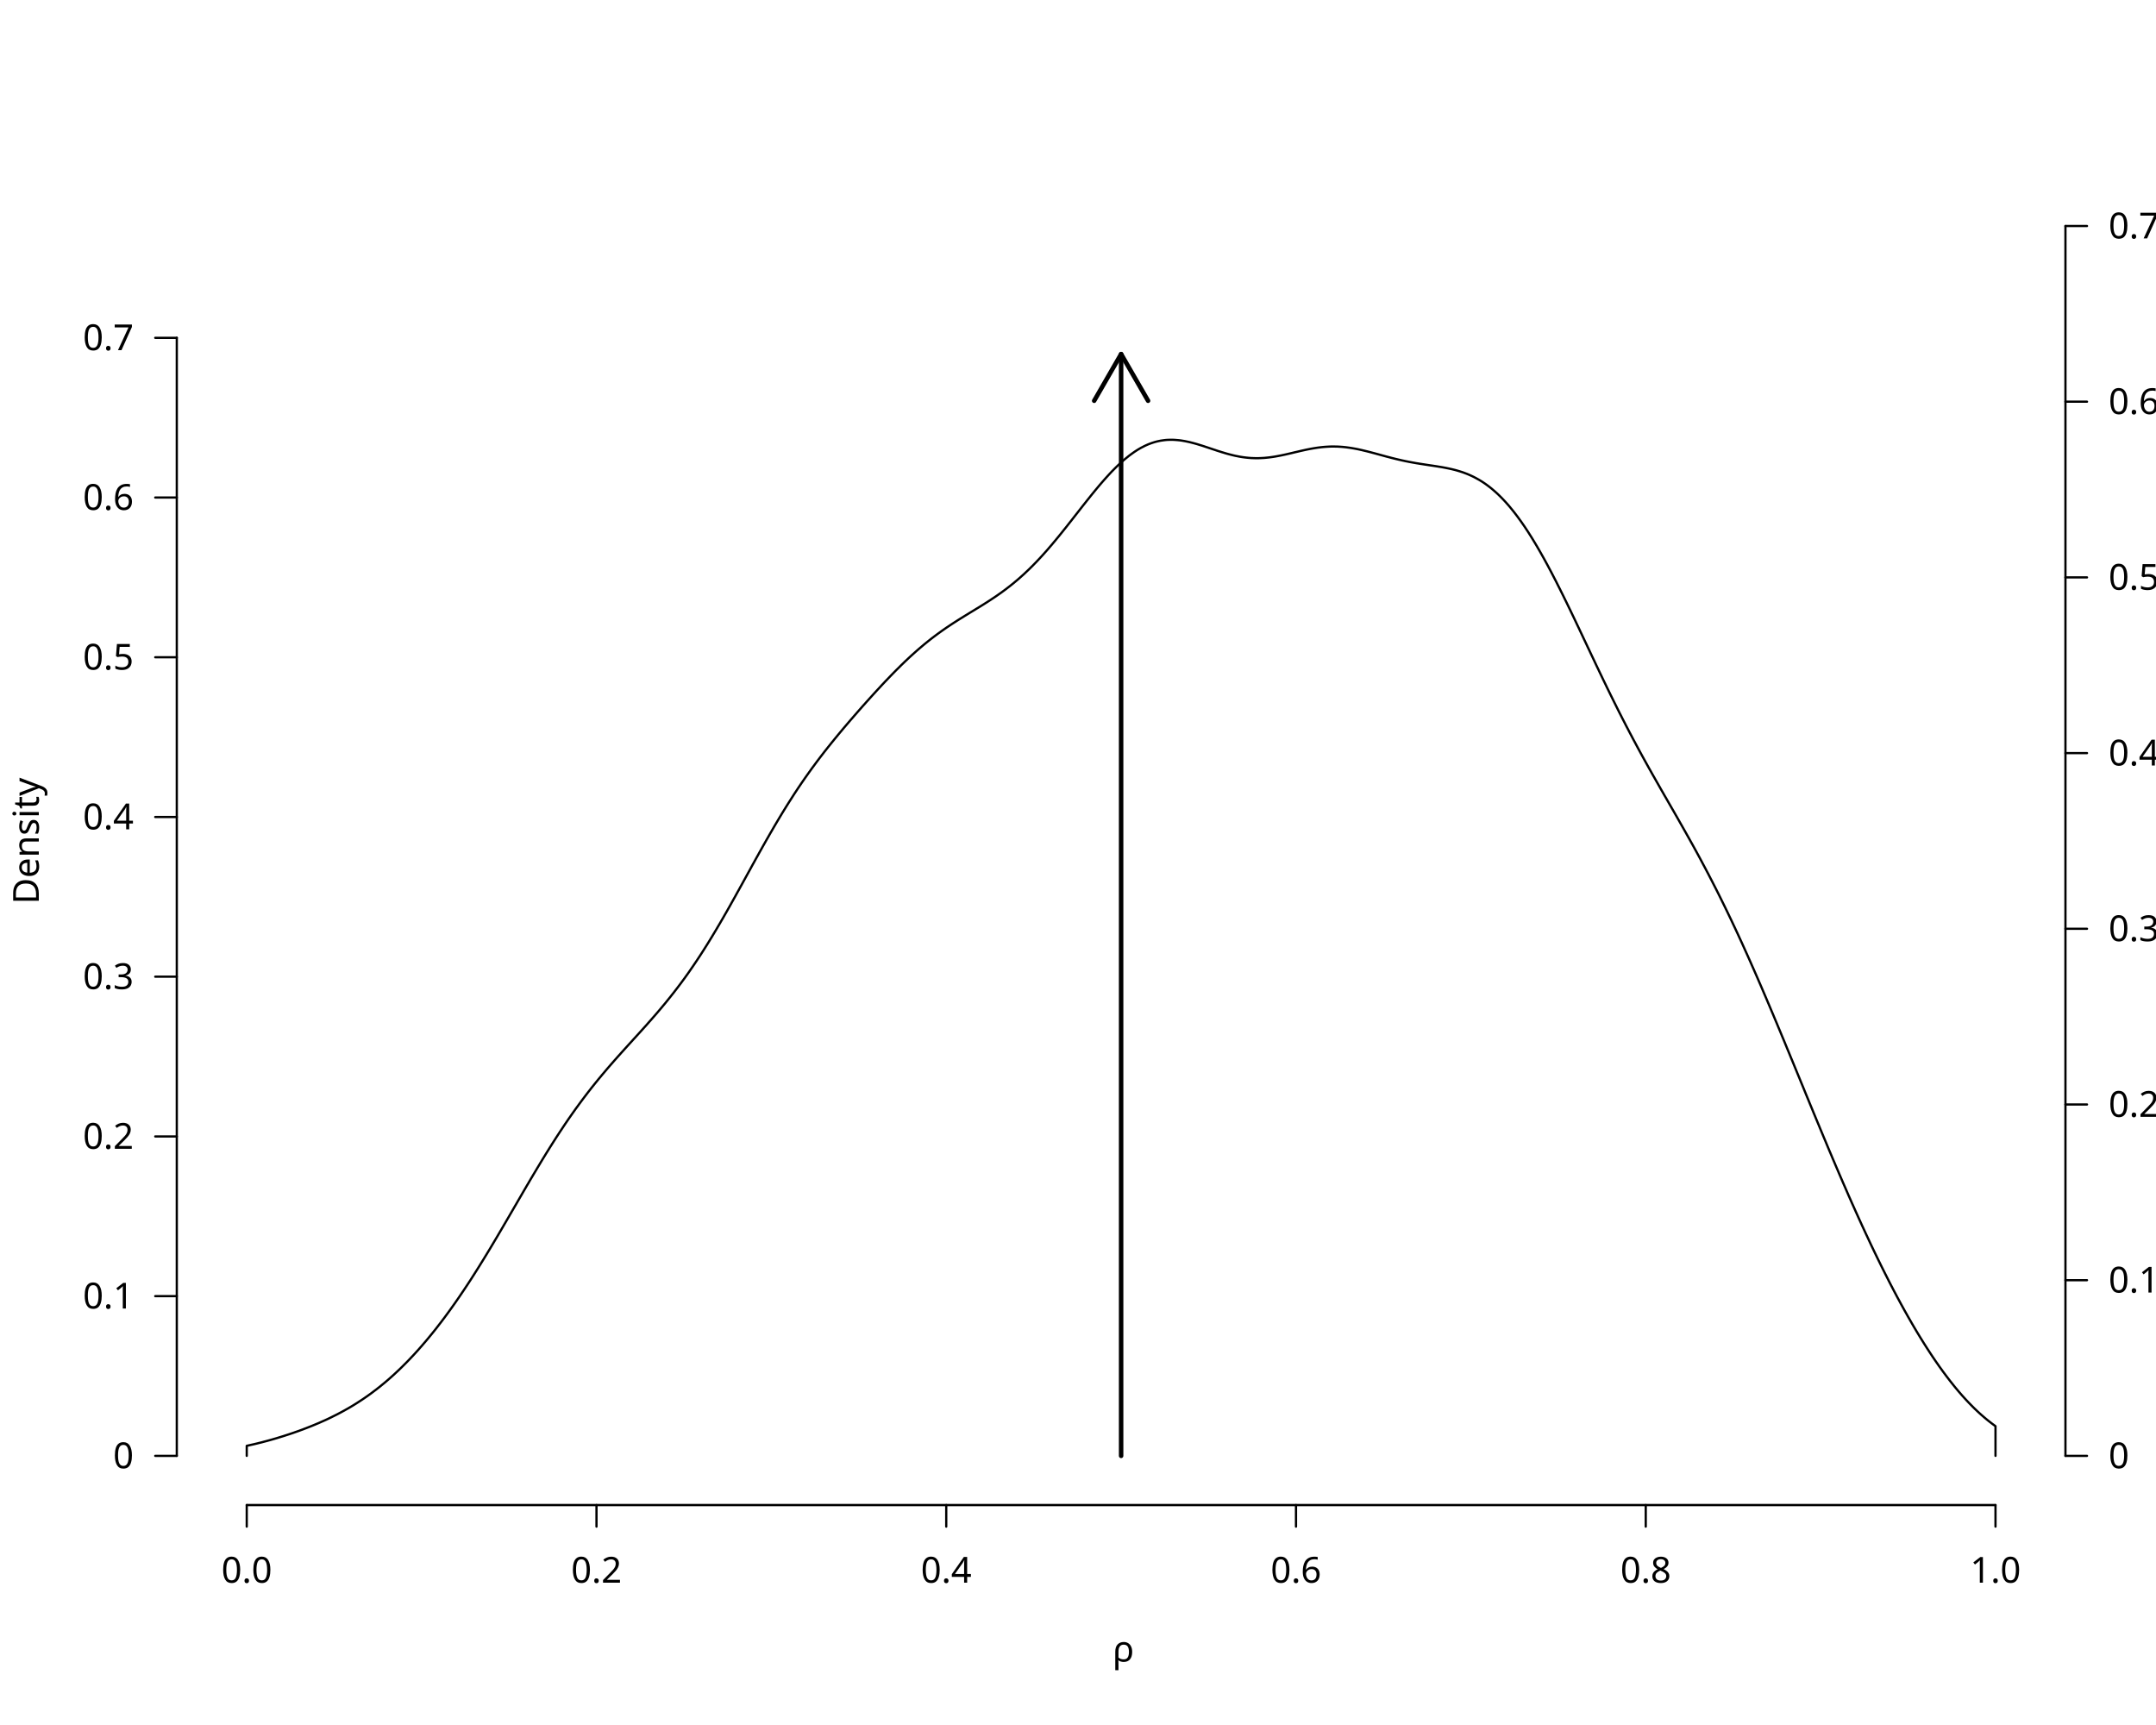
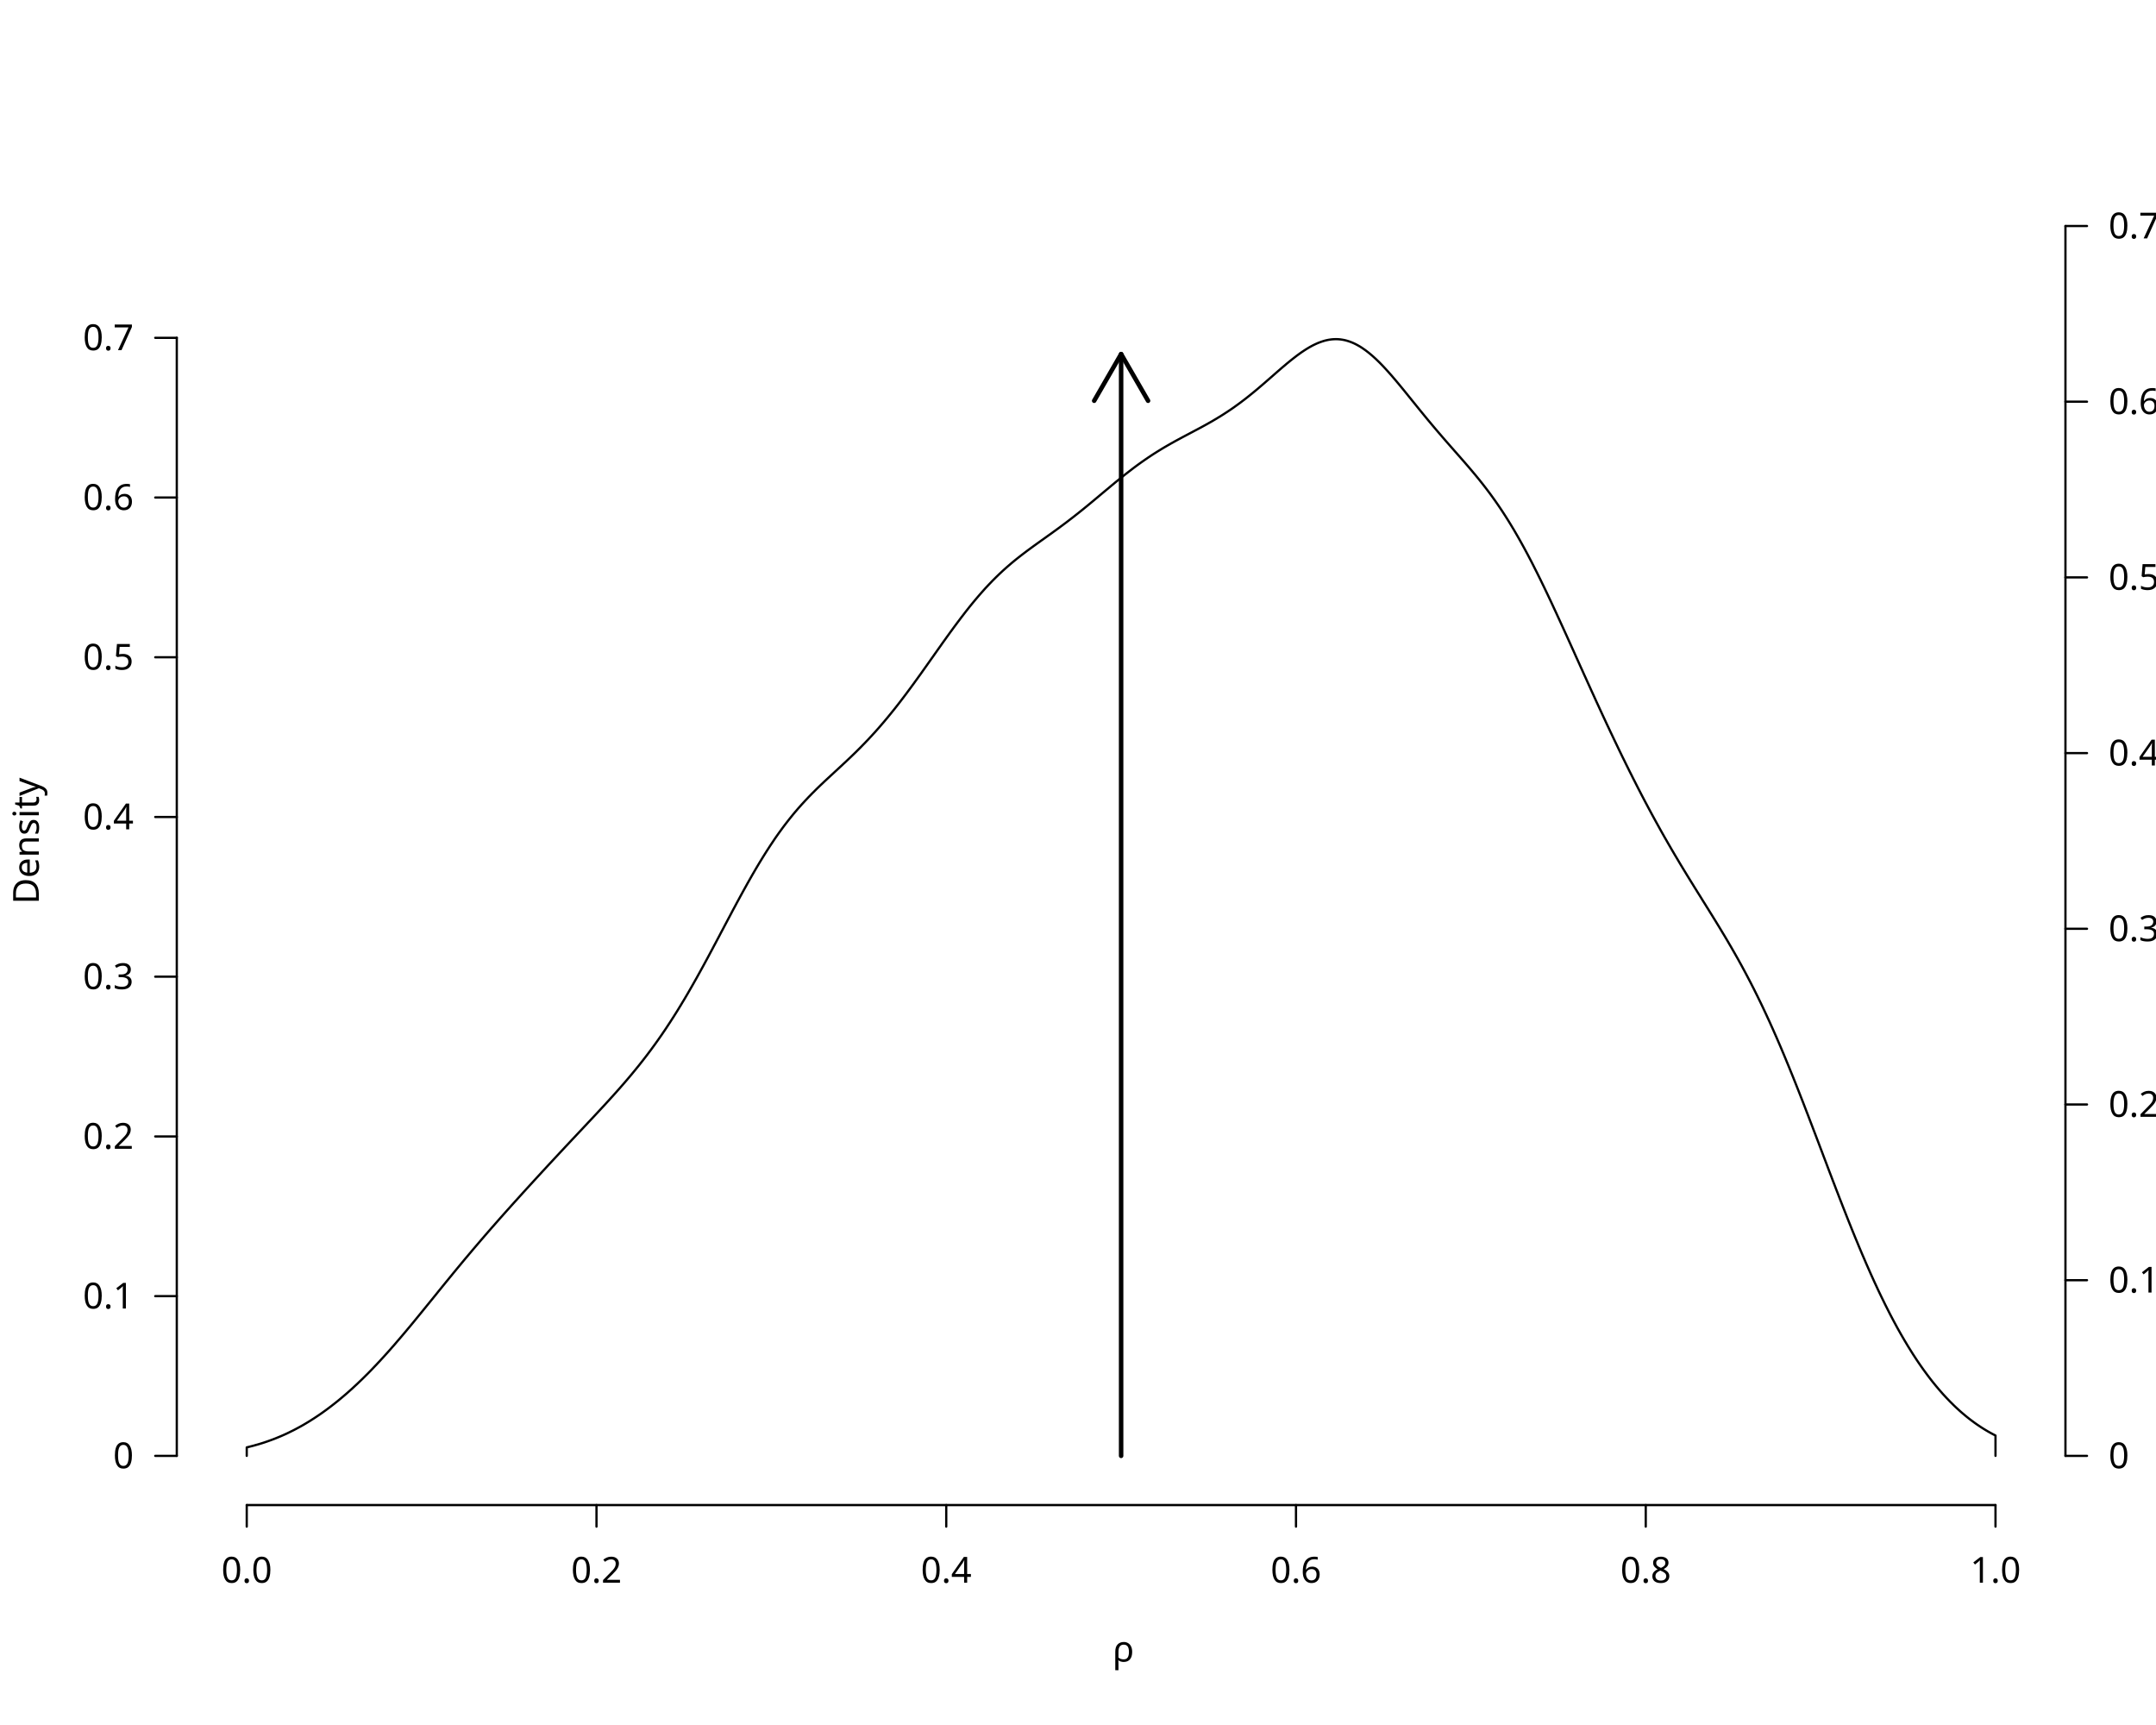
<svg xmlns="http://www.w3.org/2000/svg" class="svglite" data-engine-version="2.0" width="720.00pt" height="576.00pt" viewBox="0 0 720.00 576.00">
  <defs>
    <style type="text/css">
    .svglite line, .svglite polyline, .svglite polygon, .svglite path, .svglite rect, .svglite circle {
      fill: none;
      stroke: #000000;
      stroke-linecap: round;
      stroke-linejoin: round;
      stroke-miterlimit: 10.00;
    }
  </style>
  </defs>
  <rect width="100%" height="100%" style="stroke: none; fill: #FFFFFF;" />
  <defs>
    <clipPath id="cpMC4wMHw3MjAuMDB8MC4wMHw1NzYuMDA=">
      <rect x="0.00" y="0.00" width="720.00" height="576.00" />
    </clipPath>
  </defs>
  <g clip-path="url(#cpMC4wMHw3MjAuMDB8MC4wMHw1NzYuMDA=)">
    <text x="371.50" y="554.83" style="font-size: 12.00px; font-family: sans;" textLength="5.80px" lengthAdjust="spacingAndGlyphs">ρ</text>
    <text transform="translate(12.96,280.80) rotate(-90)" text-anchor="middle" style="font-size: 12.00px; font-family: sans;" textLength="40.02px" lengthAdjust="spacingAndGlyphs">Density</text>
    <line x1="82.40" y1="502.56" x2="666.40" y2="502.56" style="stroke-width: 0.75;" />
    <line x1="82.40" y1="502.56" x2="82.40" y2="509.76" style="stroke-width: 0.75;" />
    <line x1="199.20" y1="502.56" x2="199.20" y2="509.76" style="stroke-width: 0.75;" />
    <line x1="316.00" y1="502.56" x2="316.00" y2="509.76" style="stroke-width: 0.75;" />
    <line x1="432.80" y1="502.56" x2="432.80" y2="509.76" style="stroke-width: 0.75;" />
    <line x1="549.60" y1="502.56" x2="549.60" y2="509.76" style="stroke-width: 0.75;" />
    <line x1="666.40" y1="502.56" x2="666.40" y2="509.76" style="stroke-width: 0.75;" />
    <text x="82.40" y="528.48" text-anchor="middle" style="font-size: 12.00px; font-family: sans;" textLength="16.68px" lengthAdjust="spacingAndGlyphs">0.0</text>
    <text x="199.20" y="528.48" text-anchor="middle" style="font-size: 12.00px; font-family: sans;" textLength="16.68px" lengthAdjust="spacingAndGlyphs">0.2</text>
    <text x="316.00" y="528.48" text-anchor="middle" style="font-size: 12.00px; font-family: sans;" textLength="16.68px" lengthAdjust="spacingAndGlyphs">0.4</text>
    <text x="432.80" y="528.48" text-anchor="middle" style="font-size: 12.00px; font-family: sans;" textLength="16.68px" lengthAdjust="spacingAndGlyphs">0.6</text>
    <text x="549.60" y="528.48" text-anchor="middle" style="font-size: 12.00px; font-family: sans;" textLength="16.68px" lengthAdjust="spacingAndGlyphs">0.8</text>
    <text x="666.40" y="528.48" text-anchor="middle" style="font-size: 12.00px; font-family: sans;" textLength="16.68px" lengthAdjust="spacingAndGlyphs">1.0</text>
    <line x1="59.04" y1="486.13" x2="59.04" y2="112.80" style="stroke-width: 0.75;" />
    <line x1="59.04" y1="486.13" x2="51.84" y2="486.13" style="stroke-width: 0.75;" />
    <line x1="59.04" y1="432.80" x2="51.84" y2="432.80" style="stroke-width: 0.75;" />
    <line x1="59.04" y1="379.47" x2="51.84" y2="379.47" style="stroke-width: 0.75;" />
    <line x1="59.04" y1="326.13" x2="51.84" y2="326.13" style="stroke-width: 0.75;" />
    <line x1="59.04" y1="272.80" x2="51.84" y2="272.80" style="stroke-width: 0.75;" />
    <line x1="59.04" y1="219.47" x2="51.84" y2="219.47" style="stroke-width: 0.75;" />
    <line x1="59.04" y1="166.13" x2="51.84" y2="166.13" style="stroke-width: 0.75;" />
    <line x1="59.04" y1="112.80" x2="51.84" y2="112.80" style="stroke-width: 0.75;" />
    <text x="44.64" y="490.26" text-anchor="end" style="font-size: 12.00px; font-family: sans;" textLength="6.67px" lengthAdjust="spacingAndGlyphs">0</text>
    <text x="44.64" y="436.93" text-anchor="end" style="font-size: 12.00px; font-family: sans;" textLength="16.68px" lengthAdjust="spacingAndGlyphs">0.1</text>
    <text x="44.64" y="383.60" text-anchor="end" style="font-size: 12.00px; font-family: sans;" textLength="16.68px" lengthAdjust="spacingAndGlyphs">0.2</text>
    <text x="44.64" y="330.26" text-anchor="end" style="font-size: 12.00px; font-family: sans;" textLength="16.68px" lengthAdjust="spacingAndGlyphs">0.3</text>
    <text x="44.64" y="276.93" text-anchor="end" style="font-size: 12.00px; font-family: sans;" textLength="16.68px" lengthAdjust="spacingAndGlyphs">0.4</text>
    <text x="44.64" y="223.60" text-anchor="end" style="font-size: 12.00px; font-family: sans;" textLength="16.68px" lengthAdjust="spacingAndGlyphs">0.5</text>
    <text x="44.64" y="170.26" text-anchor="end" style="font-size: 12.00px; font-family: sans;" textLength="16.68px" lengthAdjust="spacingAndGlyphs">0.6</text>
    <text x="44.64" y="116.93" text-anchor="end" style="font-size: 12.00px; font-family: sans;" textLength="16.68px" lengthAdjust="spacingAndGlyphs">0.7</text>
    <line x1="689.76" y1="486.13" x2="689.76" y2="75.47" style="stroke-width: 0.75;" />
    <line x1="689.76" y1="486.13" x2="696.96" y2="486.13" style="stroke-width: 0.75;" />
    <line x1="689.76" y1="427.47" x2="696.96" y2="427.47" style="stroke-width: 0.75;" />
    <line x1="689.76" y1="368.80" x2="696.96" y2="368.80" style="stroke-width: 0.75;" />
    <line x1="689.76" y1="310.13" x2="696.96" y2="310.13" style="stroke-width: 0.75;" />
    <line x1="689.76" y1="251.47" x2="696.96" y2="251.47" style="stroke-width: 0.75;" />
    <line x1="689.76" y1="192.80" x2="696.96" y2="192.80" style="stroke-width: 0.75;" />
    <line x1="689.76" y1="134.13" x2="696.96" y2="134.13" style="stroke-width: 0.75;" />
    <line x1="689.76" y1="75.47" x2="696.96" y2="75.47" style="stroke-width: 0.75;" />
    <text x="704.16" y="490.26" style="font-size: 12.00px; font-family: sans;" textLength="6.67px" lengthAdjust="spacingAndGlyphs">0</text>
    <text x="704.16" y="431.60" style="font-size: 12.00px; font-family: sans;" textLength="16.68px" lengthAdjust="spacingAndGlyphs">0.1</text>
    <text x="704.16" y="372.93" style="font-size: 12.00px; font-family: sans;" textLength="16.68px" lengthAdjust="spacingAndGlyphs">0.2</text>
    <text x="704.16" y="314.26" style="font-size: 12.00px; font-family: sans;" textLength="16.68px" lengthAdjust="spacingAndGlyphs">0.3</text>
    <text x="704.16" y="255.60" style="font-size: 12.00px; font-family: sans;" textLength="16.68px" lengthAdjust="spacingAndGlyphs">0.4</text>
    <text x="704.16" y="196.93" style="font-size: 12.00px; font-family: sans;" textLength="16.68px" lengthAdjust="spacingAndGlyphs">0.5</text>
    <text x="704.16" y="138.26" style="font-size: 12.00px; font-family: sans;" textLength="16.68px" lengthAdjust="spacingAndGlyphs">0.6</text>
    <text x="704.16" y="79.60" style="font-size: 12.00px; font-family: sans;" textLength="16.68px" lengthAdjust="spacingAndGlyphs">0.7</text>
    <text transform="translate(744.48,280.80) rotate(-90)" text-anchor="middle" style="font-size: 12.00px; font-family: sans;" textLength="56.03px" lengthAdjust="spacingAndGlyphs">Probability</text>
  </g>
  <defs>
    <clipPath id="cpNTkuMDR8Njg5Ljc2fDU5LjA0fDUwMi41Ng==">
      <rect x="59.04" y="59.04" width="630.72" height="443.52" />
    </clipPath>
  </defs>
  <g clip-path="url(#cpNTkuMDR8Njg5Ljc2fDU5LjA0fDUwMi41Ng==)">
-     <polyline points="82.40,486.13 82.40,482.78 82.98,482.65 83.57,482.52 84.15,482.39 84.74,482.26 85.32,482.12 85.91,481.98 86.49,481.83 87.08,481.69 87.66,481.54 88.25,481.38 88.83,481.23 89.42,481.07 90.00,480.91 90.58,480.75 91.17,480.58 91.75,480.41 92.34,480.24 92.92,480.06 93.51,479.88 94.09,479.70 94.68,479.52 95.26,479.33 95.85,479.14 96.43,478.95 97.01,478.76 97.60,478.56 98.18,478.36 98.77,478.15 99.35,477.95 99.94,477.74 100.52,477.52 101.11,477.31 101.69,477.08 102.28,476.86 102.86,476.63 103.45,476.40 104.03,476.17 104.61,475.93 105.20,475.69 105.78,475.44 106.37,475.20 106.95,474.94 107.54,474.68 108.12,474.42 108.71,474.16 109.29,473.89 109.88,473.61 110.46,473.33 111.04,473.04 111.63,472.75 112.21,472.46 112.80,472.16 113.38,471.85 113.97,471.54 114.55,471.22 115.14,470.90 115.72,470.57 116.31,470.24 116.89,469.90 117.48,469.55 118.06,469.20 118.64,468.84 119.23,468.47 119.81,468.09 120.40,467.71 120.98,467.33 121.57,466.93 122.15,466.53 122.74,466.12 123.32,465.70 123.91,465.28 124.49,464.84 125.07,464.40 125.66,463.96 126.24,463.50 126.83,463.04 127.41,462.56 128.00,462.08 128.58,461.60 129.17,461.10 129.75,460.60 130.34,460.08 130.92,459.56 131.51,459.03 132.09,458.49 132.67,457.95 133.26,457.39 133.84,456.83 134.43,456.25 135.01,455.67 135.60,455.08 136.18,454.49 136.77,453.88 137.35,453.26 137.94,452.64 138.52,452.01 139.10,451.37 139.69,450.72 140.27,450.06 140.86,449.39 141.44,448.71 142.03,448.03 142.61,447.34 143.20,446.63 143.78,445.92 144.37,445.20 144.95,444.48 145.54,443.74 146.12,442.99 146.70,442.24 147.29,441.48 147.87,440.71 148.46,439.93 149.04,439.14 149.63,438.34 150.21,437.54 150.80,436.72 151.38,435.90 151.97,435.07 152.55,434.23 153.13,433.39 153.72,432.53 154.30,431.67 154.89,430.80 155.47,429.92 156.06,429.04 156.64,428.15 157.23,427.25 157.81,426.34 158.40,425.42 158.98,424.50 159.57,423.57 160.15,422.64 160.73,421.70 161.32,420.75 161.90,419.80 162.49,418.84 163.07,417.88 163.66,416.91 164.24,415.93 164.83,414.95 165.41,413.97 166.00,412.98 166.58,411.99 167.16,411.00 167.75,410.00 168.33,409.00 168.92,408.00 169.50,407.00 170.09,405.99 170.67,404.99 171.26,403.98 171.84,402.97 172.43,401.97 173.01,400.96 173.60,399.95 174.18,398.95 174.76,397.95 175.35,396.94 175.93,395.94 176.52,394.95 177.10,393.95 177.69,392.96 178.27,391.98 178.86,391.00 179.44,390.02 180.03,389.05 180.61,388.08 181.19,387.12 181.78,386.16 182.36,385.21 182.95,384.27 183.53,383.33 184.12,382.40 184.70,381.48 185.29,380.56 185.87,379.65 186.46,378.75 187.04,377.86 187.63,376.98 188.21,376.10 188.79,375.23 189.38,374.37 189.96,373.52 190.55,372.68 191.13,371.85 191.72,371.02 192.30,370.20 192.89,369.40 193.47,368.60 194.06,367.80 194.64,367.02 195.22,366.25 195.81,365.48 196.39,364.72 196.98,363.97 197.56,363.22 198.15,362.49 198.73,361.76 199.32,361.04 199.90,360.32 200.49,359.62 201.07,358.91 201.66,358.22 202.24,357.53 202.82,356.84 203.41,356.16 203.99,355.49 204.58,354.82 205.16,354.15 205.75,353.49 206.33,352.83 206.92,352.18 207.50,351.53 208.09,350.88 208.67,350.23 209.25,349.59 209.84,348.94 210.42,348.30 211.01,347.66 211.59,347.01 212.18,346.37 212.76,345.73 213.35,345.08 213.93,344.44 214.52,343.79 215.10,343.14 215.69,342.49 216.27,341.83 216.85,341.17 217.44,340.51 218.02,339.84 218.61,339.17 219.19,338.50 219.78,337.81 220.36,337.13 220.95,336.43 221.53,335.73 222.12,335.03 222.70,334.31 223.28,333.59 223.87,332.86 224.45,332.12 225.04,331.38 225.62,330.62 226.21,329.86 226.79,329.09 227.38,328.31 227.96,327.52 228.55,326.72 229.13,325.91 229.72,325.09 230.30,324.26 230.88,323.41 231.47,322.56 232.05,321.70 232.64,320.83 233.22,319.95 233.81,319.06 234.39,318.16 234.98,317.24 235.56,316.32 236.15,315.39 236.73,314.45 237.31,313.50 237.90,312.54 238.48,311.57 239.07,310.59 239.65,309.60 240.24,308.61 240.82,307.61 241.41,306.60 241.99,305.58 242.58,304.56 243.16,303.53 243.75,302.49 244.33,301.45 244.91,300.41 245.50,299.36 246.08,298.30 246.67,297.25 247.25,296.19 247.84,295.13 248.42,294.07 249.01,293.00 249.59,291.94 250.18,290.88 250.76,289.82 251.34,288.75 251.93,287.70 252.51,286.64 253.10,285.59 253.68,284.54 254.27,283.49 254.85,282.45 255.44,281.41 256.02,280.38 256.61,279.36 257.19,278.34 257.78,277.33 258.36,276.32 258.94,275.33 259.53,274.34 260.11,273.36 260.70,272.38 261.28,271.42 261.87,270.46 262.45,269.52 263.04,268.58 263.62,267.66 264.21,266.74 264.79,265.83 265.37,264.93 265.96,264.04 266.54,263.16 267.13,262.29 267.71,261.43 268.30,260.58 268.88,259.74 269.47,258.91 270.05,258.09 270.64,257.27 271.22,256.46 271.81,255.67 272.39,254.88 272.97,254.10 273.56,253.32 274.14,252.56 274.73,251.80 275.31,251.04 275.90,250.30 276.48,249.56 277.07,248.83 277.65,248.10 278.24,247.38 278.82,246.66 279.41,245.95 279.99,245.24 280.57,244.54 281.16,243.84 281.74,243.14 282.33,242.45 282.91,241.77 283.50,241.08 284.08,240.40 284.67,239.73 285.25,239.05 285.84,238.38 286.42,237.71 287.00,237.05 287.59,236.38 288.17,235.72 288.76,235.07 289.34,234.41 289.93,233.76 290.51,233.11 291.10,232.46 291.68,231.82 292.27,231.18 292.85,230.54 293.44,229.91 294.02,229.28 294.60,228.65 295.19,228.03 295.77,227.41 296.36,226.80 296.94,226.19 297.53,225.58 298.11,224.98 298.70,224.38 299.28,223.79 299.87,223.21 300.45,222.63 301.03,222.05 301.62,221.49 302.20,220.92 302.79,220.37 303.37,219.82 303.96,219.27 304.54,218.74 305.13,218.21 305.71,217.69 306.30,217.17 306.88,216.66 307.47,216.16 308.05,215.67 308.63,215.18 309.22,214.70 309.80,214.23 310.39,213.76 310.97,213.30 311.56,212.85 312.14,212.41 312.73,211.97 313.31,211.54 313.90,211.12 314.48,210.70 315.06,210.29 315.65,209.88 316.23,209.48 316.82,209.09 317.40,208.70 317.99,208.31 318.57,207.93 319.16,207.56 319.74,207.18 320.33,206.81 320.91,206.45 321.50,206.09 322.08,205.72 322.66,205.37 323.25,205.01 323.83,204.65 324.42,204.29 325.00,203.94 325.59,203.58 326.17,203.22 326.76,202.87 327.34,202.51 327.93,202.14 328.51,201.78 329.09,201.41 329.68,201.04 330.26,200.66 330.85,200.28 331.43,199.89 332.02,199.50 332.60,199.11 333.19,198.70 333.77,198.29 334.36,197.88 334.94,197.45 335.53,197.02 336.11,196.58 336.69,196.13 337.28,195.68 337.86,195.21 338.45,194.74 339.03,194.25 339.62,193.76 340.20,193.26 340.79,192.74 341.37,192.22 341.96,191.69 342.54,191.14 343.12,190.59 343.71,190.03 344.29,189.45 344.88,188.87 345.46,188.27 346.05,187.67 346.63,187.05 347.22,186.43 347.80,185.80 348.39,185.15 348.97,184.50 349.56,183.84 350.14,183.17 350.72,182.49 351.31,181.81 351.89,181.11 352.48,180.41 353.06,179.70 353.65,178.99 354.23,178.27 354.82,177.54 355.40,176.81 355.99,176.08 356.57,175.34 357.15,174.60 357.74,173.86 358.32,173.11 358.91,172.36 359.49,171.62 360.08,170.87 360.66,170.12 361.25,169.37 361.83,168.63 362.42,167.89 363.00,167.15 363.59,166.42 364.17,165.69 364.75,164.97 365.34,164.25 365.92,163.54 366.51,162.83 367.09,162.14 367.68,161.45 368.26,160.78 368.85,160.11 369.43,159.46 370.02,158.81 370.60,158.18 371.18,157.56 371.77,156.96 372.35,156.37 372.94,155.79 373.52,155.23 374.11,154.68 374.69,154.15 375.28,153.64 375.86,153.15 376.45,152.67 377.03,152.20 377.62,151.76 378.20,151.34 378.78,150.93 379.37,150.54 379.95,150.17 380.54,149.82 381.12,149.49 381.71,149.19 382.29,148.89 382.88,148.62 383.46,148.37 384.05,148.14 384.63,147.93 385.21,147.74 385.80,147.56 386.38,147.41 386.97,147.28 387.55,147.16 388.14,147.07 388.72,146.99 389.31,146.92 389.89,146.88 390.48,146.86 391.06,146.85 391.65,146.85 392.23,146.88 392.81,146.92 393.40,146.97 393.98,147.03 394.57,147.11 395.15,147.21 395.74,147.31 396.32,147.43 396.91,147.55 397.49,147.69 398.08,147.84 398.66,147.99 399.24,148.15 399.83,148.32 400.41,148.50 401.00,148.68 401.58,148.86 402.17,149.05 402.75,149.25 403.34,149.44 403.92,149.64 404.51,149.83 405.09,150.03 405.68,150.22 406.26,150.42 406.84,150.61 407.43,150.79 408.01,150.98 408.60,151.15 409.18,151.33 409.77,151.50 410.35,151.66 410.94,151.81 411.52,151.96 412.11,152.10 412.69,152.23 413.27,152.34 413.86,152.46 414.44,152.56 415.03,152.65 415.61,152.73 416.20,152.80 416.78,152.86 417.37,152.91 417.95,152.95 418.54,152.97 419.12,152.99 419.71,152.99 420.29,152.99 420.87,152.97 421.46,152.94 422.04,152.91 422.63,152.86 423.21,152.80 423.80,152.74 424.38,152.66 424.97,152.58 425.55,152.49 426.14,152.39 426.72,152.28 427.30,152.17 427.89,152.06 428.47,151.93 429.06,151.81 429.64,151.68 430.23,151.54 430.81,151.41 431.40,151.27 431.98,151.13 432.57,150.99 433.15,150.86 433.74,150.72 434.32,150.58 434.90,150.45 435.49,150.32 436.07,150.19 436.66,150.07 437.24,149.95 437.83,149.84 438.41,149.74 439.00,149.64 439.58,149.55 440.17,149.46 440.75,149.39 441.33,149.32 441.92,149.26 442.50,149.21 443.09,149.17 443.67,149.14 444.26,149.11 444.84,149.10 445.43,149.10 446.01,149.11 446.60,149.12 447.18,149.15 447.77,149.19 448.35,149.23 448.93,149.29 449.52,149.35 450.10,149.43 450.69,149.51 451.27,149.60 451.86,149.70 452.44,149.80 453.03,149.91 453.61,150.03 454.20,150.16 454.78,150.29 455.36,150.43 455.95,150.57 456.53,150.71 457.12,150.86 457.70,151.01 458.29,151.17 458.87,151.32 459.46,151.48 460.04,151.64 460.63,151.80 461.21,151.96 461.80,152.12 462.38,152.28 462.96,152.44 463.55,152.59 464.13,152.74 464.72,152.90 465.30,153.04 465.89,153.19 466.47,153.33 467.06,153.47 467.64,153.60 468.23,153.74 468.81,153.86 469.39,153.99 469.98,154.10 470.56,154.22 471.15,154.33 471.73,154.44 472.32,154.54 472.90,154.65 473.49,154.74 474.07,154.84 474.66,154.93 475.24,155.02 475.83,155.11 476.41,155.20 476.99,155.29 477.58,155.38 478.16,155.46 478.75,155.55 479.33,155.64 479.92,155.73 480.50,155.83 481.09,155.92 481.67,156.02 482.26,156.13 482.84,156.24 483.43,156.36 484.01,156.48 484.59,156.61 485.18,156.75 485.76,156.89 486.35,157.05 486.93,157.22 487.52,157.40 488.10,157.58 488.69,157.78 489.27,158.00 489.86,158.22 490.44,158.46 491.02,158.72 491.61,158.99 492.19,159.27 492.78,159.58 493.36,159.90 493.95,160.23 494.53,160.58 495.12,160.95 495.70,161.34 496.29,161.75 496.87,162.18 497.46,162.63 498.04,163.09 498.62,163.58 499.21,164.09 499.79,164.61 500.38,165.16 500.96,165.73 501.55,166.32 502.13,166.93 502.72,167.56 503.30,168.21 503.89,168.88 504.47,169.58 505.05,170.29 505.64,171.03 506.22,171.78 506.81,172.56 507.39,173.36 507.98,174.17 508.56,175.01 509.15,175.86 509.73,176.74 510.32,177.63 510.90,178.55 511.49,179.48 512.07,180.43 512.65,181.39 513.24,182.38 513.82,183.38 514.41,184.40 514.99,185.43 515.58,186.48 516.16,187.54 516.75,188.62 517.33,189.71 517.92,190.82 518.50,191.93 519.08,193.06 519.67,194.20 520.25,195.36 520.84,196.52 521.42,197.69 522.01,198.87 522.59,200.06 523.18,201.26 523.76,202.46 524.35,203.67 524.93,204.88 525.52,206.11 526.10,207.33 526.68,208.56 527.27,209.79 527.85,211.03 528.44,212.27 529.02,213.51 529.61,214.75 530.19,215.99 530.78,217.22 531.36,218.46 531.95,219.70 532.53,220.93 533.11,222.17 533.70,223.39 534.28,224.62 534.87,225.84 535.45,227.06 536.04,228.27 536.62,229.48 537.21,230.68 537.79,231.87 538.38,233.06 538.96,234.24 539.55,235.42 540.13,236.59 540.71,237.75 541.30,238.90 541.88,240.05 542.47,241.19 543.05,242.33 543.64,243.45 544.22,244.57 544.81,245.68 545.39,246.79 545.98,247.88 546.56,248.97 547.14,250.05 547.73,251.13 548.31,252.20 548.90,253.27 549.48,254.32 550.07,255.38 550.65,256.43 551.24,257.47 551.82,258.51 552.41,259.54 552.99,260.57 553.58,261.60 554.16,262.62 554.74,263.65 555.33,264.67 555.91,265.69 556.50,266.70 557.08,267.72 557.67,268.74 558.25,269.75 558.84,270.77 559.42,271.79 560.01,272.81 560.59,273.84 561.17,274.86 561.76,275.89 562.34,276.92 562.93,277.96 563.51,279.00 564.10,280.04 564.68,281.09 565.27,282.14 565.85,283.20 566.44,284.27 567.02,285.34 567.61,286.42 568.19,287.51 568.77,288.60 569.36,289.70 569.94,290.81 570.53,291.92 571.11,293.05 571.70,294.18 572.28,295.32 572.87,296.47 573.45,297.62 574.04,298.79 574.62,299.96 575.20,301.14 575.79,302.34 576.37,303.53 576.96,304.74 577.54,305.96 578.13,307.18 578.71,308.42 579.30,309.66 579.88,310.91 580.47,312.17 581.05,313.44 581.64,314.71 582.22,316.00 582.80,317.29 583.39,318.59 583.97,319.89 584.56,321.21 585.14,322.53 585.73,323.86 586.31,325.19 586.90,326.53 587.48,327.88 588.07,329.23 588.65,330.59 589.23,331.95 589.82,333.32 590.40,334.70 590.99,336.08 591.57,337.46 592.16,338.85 592.74,340.25 593.33,341.64 593.91,343.05 594.50,344.45 595.08,345.86 595.67,347.27 596.25,348.68 596.83,350.10 597.42,351.51 598.00,352.93 598.59,354.35 599.17,355.77 599.76,357.20 600.34,358.62 600.93,360.04 601.51,361.47 602.10,362.89 602.68,364.32 603.26,365.74 603.85,367.16 604.43,368.58 605.02,370.00 605.60,371.42 606.19,372.84 606.77,374.25 607.36,375.66 607.94,377.07 608.53,378.48 609.11,379.88 609.70,381.28 610.28,382.68 610.86,384.07 611.45,385.45 612.03,386.84 612.62,388.22 613.20,389.59 613.79,390.96 614.37,392.32 614.96,393.68 615.54,395.04 616.13,396.38 616.71,397.72 617.29,399.06 617.88,400.39 618.46,401.71 619.05,403.02 619.63,404.33 620.22,405.63 620.80,406.92 621.39,408.21 621.97,409.49 622.56,410.76 623.14,412.02 623.73,413.27 624.31,414.52 624.89,415.76 625.48,416.99 626.06,418.21 626.65,419.42 627.23,420.62 627.82,421.82 628.40,423.00 628.99,424.18 629.57,425.34 630.16,426.50 630.74,427.65 631.32,428.78 631.91,429.91 632.49,431.03 633.08,432.14 633.66,433.24 634.25,434.32 634.83,435.40 635.42,436.47 636.00,437.53 636.59,438.57 637.17,439.61 637.76,440.63 638.34,441.65 638.92,442.65 639.51,443.65 640.09,444.63 640.68,445.60 641.26,446.56 641.85,447.50 642.43,448.44 643.02,449.37 643.60,450.28 644.19,451.18 644.77,452.07 645.35,452.95 645.94,453.82 646.52,454.67 647.11,455.51 647.69,456.35 648.28,457.16 648.86,457.97 649.45,458.76 650.03,459.54 650.62,460.31 651.20,461.07 651.79,461.81 652.37,462.54 652.95,463.26 653.54,463.97 654.12,464.66 654.71,465.34 655.29,466.01 655.88,466.66 656.46,467.30 657.05,467.93 657.63,468.54 658.22,469.14 658.80,469.73 659.38,470.31 659.97,470.87 660.55,471.42 661.14,471.96 661.72,472.48 662.31,472.99 662.89,473.49 663.48,473.98 664.06,474.45 664.65,474.91 665.23,475.36 665.82,475.79 666.40,476.22 666.40,486.13 " style="stroke-width: 0.75;" />
+     <polyline points="82.40,486.13 82.40,483.30 82.98,483.16 83.57,483.01 84.15,482.86 84.74,482.71 85.32,482.54 85.91,482.38 86.49,482.21 87.08,482.03 87.66,481.85 88.25,481.66 88.83,481.46 89.42,481.26 90.00,481.05 90.58,480.84 91.17,480.62 91.75,480.40 92.34,480.16 92.92,479.92 93.51,479.68 94.09,479.43 94.68,479.17 95.26,478.91 95.85,478.64 96.43,478.36 97.01,478.07 97.60,477.78 98.18,477.49 98.77,477.18 99.35,476.87 99.94,476.55 100.52,476.23 101.11,475.90 101.69,475.56 102.28,475.21 102.86,474.86 103.45,474.50 104.03,474.13 104.61,473.76 105.20,473.38 105.78,472.99 106.37,472.60 106.95,472.20 107.54,471.79 108.12,471.37 108.71,470.95 109.29,470.52 109.88,470.08 110.46,469.64 111.04,469.19 111.63,468.73 112.21,468.27 112.80,467.80 113.38,467.32 113.97,466.83 114.55,466.34 115.14,465.84 115.72,465.34 116.31,464.82 116.89,464.30 117.48,463.78 118.06,463.24 118.64,462.70 119.23,462.16 119.81,461.60 120.40,461.04 120.98,460.48 121.57,459.90 122.15,459.32 122.74,458.74 123.32,458.15 123.91,457.55 124.49,456.94 125.07,456.33 125.66,455.72 126.24,455.09 126.83,454.47 127.41,453.83 128.00,453.19 128.58,452.55 129.17,451.90 129.75,451.25 130.34,450.59 130.92,449.92 131.51,449.26 132.09,448.58 132.67,447.90 133.26,447.22 133.84,446.54 134.43,445.85 135.01,445.16 135.60,444.46 136.18,443.76 136.77,443.06 137.35,442.36 137.94,441.65 138.52,440.94 139.10,440.23 139.69,439.51 140.27,438.80 140.86,438.08 141.44,437.36 142.03,436.64 142.61,435.92 143.20,435.20 143.78,434.48 144.37,433.76 144.95,433.04 145.54,432.32 146.12,431.59 146.70,430.87 147.29,430.15 147.87,429.43 148.46,428.71 149.04,427.99 149.63,427.28 150.21,426.56 150.80,425.85 151.38,425.13 151.97,424.42 152.55,423.71 153.13,423.01 153.72,422.30 154.30,421.60 154.89,420.89 155.47,420.19 156.06,419.50 156.64,418.80 157.23,418.11 157.81,417.41 158.40,416.72 158.98,416.04 159.57,415.35 160.15,414.67 160.73,413.99 161.32,413.31 161.90,412.63 162.49,411.96 163.07,411.28 163.66,410.61 164.24,409.94 164.83,409.28 165.41,408.61 166.00,407.95 166.58,407.28 167.16,406.62 167.75,405.97 168.33,405.31 168.92,404.65 169.50,404.00 170.09,403.35 170.67,402.69 171.26,402.04 171.84,401.39 172.43,400.75 173.01,400.10 173.60,399.45 174.18,398.81 174.76,398.16 175.35,397.52 175.93,396.88 176.52,396.24 177.10,395.60 177.69,394.96 178.27,394.32 178.86,393.68 179.44,393.05 180.03,392.41 180.61,391.78 181.19,391.14 181.78,390.51 182.36,389.88 182.95,389.24 183.53,388.61 184.12,387.98 184.70,387.35 185.29,386.72 185.87,386.10 186.46,385.47 187.04,384.84 187.63,384.21 188.21,383.59 188.79,382.96 189.38,382.34 189.96,381.72 190.55,381.09 191.13,380.47 191.72,379.85 192.30,379.23 192.89,378.60 193.47,377.98 194.06,377.36 194.64,376.74 195.22,376.12 195.81,375.50 196.39,374.87 196.98,374.25 197.56,373.63 198.15,373.00 198.73,372.38 199.32,371.75 199.90,371.12 200.49,370.49 201.07,369.86 201.66,369.23 202.24,368.60 202.82,367.96 203.41,367.32 203.99,366.67 204.58,366.03 205.16,365.38 205.75,364.73 206.33,364.07 206.92,363.41 207.50,362.74 208.09,362.07 208.67,361.40 209.25,360.72 209.84,360.03 210.42,359.34 211.01,358.64 211.59,357.93 212.18,357.22 212.76,356.50 213.35,355.78 213.93,355.04 214.52,354.30 215.10,353.55 215.69,352.79 216.27,352.03 216.85,351.25 217.44,350.47 218.02,349.67 218.61,348.87 219.19,348.06 219.78,347.23 220.36,346.40 220.95,345.56 221.53,344.70 222.12,343.84 222.70,342.96 223.28,342.08 223.87,341.18 224.45,340.28 225.04,339.36 225.62,338.44 226.21,337.50 226.79,336.55 227.38,335.59 227.96,334.62 228.55,333.65 229.13,332.66 229.72,331.66 230.30,330.65 230.88,329.64 231.47,328.61 232.05,327.58 232.64,326.54 233.22,325.49 233.81,324.43 234.39,323.37 234.98,322.30 235.56,321.22 236.15,320.14 236.73,319.06 237.31,317.97 237.90,316.87 238.48,315.77 239.07,314.67 239.65,313.57 240.24,312.46 240.82,311.35 241.41,310.25 241.99,309.14 242.58,308.03 243.16,306.93 243.75,305.83 244.33,304.73 244.91,303.63 245.50,302.54 246.08,301.45 246.67,300.37 247.25,299.29 247.84,298.22 248.42,297.16 249.01,296.10 249.59,295.05 250.18,294.01 250.76,292.99 251.34,291.97 251.93,290.96 252.51,289.96 253.10,288.97 253.68,288.00 254.27,287.04 254.85,286.09 255.44,285.15 256.02,284.23 256.61,283.32 257.19,282.42 257.78,281.54 258.36,280.67 258.94,279.81 259.53,278.97 260.11,278.15 260.70,277.34 261.28,276.54 261.87,275.75 262.45,274.99 263.04,274.23 263.62,273.49 264.21,272.76 264.79,272.04 265.37,271.34 265.96,270.65 266.54,269.97 267.13,269.31 267.71,268.65 268.30,268.01 268.88,267.38 269.47,266.76 270.05,266.14 270.64,265.54 271.22,264.94 271.81,264.36 272.39,263.77 272.97,263.20 273.56,262.63 274.14,262.07 274.73,261.52 275.31,260.96 275.90,260.41 276.48,259.87 277.07,259.33 277.65,258.79 278.24,258.25 278.82,257.71 279.41,257.17 279.99,256.63 280.57,256.09 281.16,255.55 281.74,255.00 282.33,254.46 282.91,253.91 283.50,253.35 284.08,252.80 284.67,252.23 285.25,251.67 285.84,251.10 286.42,250.52 287.00,249.94 287.59,249.35 288.17,248.75 288.76,248.15 289.34,247.54 289.93,246.93 290.51,246.30 291.10,245.67 291.68,245.03 292.27,244.39 292.85,243.73 293.44,243.07 294.02,242.40 294.60,241.72 295.19,241.04 295.77,240.34 296.36,239.64 296.94,238.93 297.53,238.21 298.11,237.49 298.70,236.76 299.28,236.02 299.87,235.27 300.45,234.52 301.03,233.76 301.62,232.99 302.20,232.22 302.79,231.44 303.37,230.65 303.96,229.86 304.54,229.07 305.13,228.27 305.71,227.46 306.30,226.65 306.88,225.84 307.47,225.03 308.05,224.21 308.63,223.39 309.22,222.56 309.80,221.74 310.39,220.91 310.97,220.08 311.56,219.26 312.14,218.43 312.73,217.60 313.31,216.77 313.90,215.95 314.48,215.12 315.06,214.30 315.65,213.49 316.23,212.67 316.82,211.86 317.40,211.05 317.99,210.25 318.57,209.45 319.16,208.66 319.74,207.88 320.33,207.10 320.91,206.32 321.50,205.56 322.08,204.80 322.66,204.05 323.25,203.31 323.83,202.57 324.42,201.85 325.00,201.14 325.59,200.43 326.17,199.74 326.76,199.05 327.34,198.38 327.93,197.71 328.51,197.06 329.09,196.41 329.68,195.78 330.26,195.16 330.85,194.55 331.43,193.94 332.02,193.35 332.60,192.77 333.19,192.20 333.77,191.64 334.36,191.09 334.94,190.55 335.53,190.02 336.11,189.50 336.69,188.99 337.28,188.49 337.86,187.99 338.45,187.50 339.03,187.02 339.62,186.55 340.20,186.09 340.79,185.63 341.37,185.18 341.96,184.73 342.54,184.29 343.12,183.85 343.71,183.42 344.29,182.99 344.88,182.56 345.46,182.14 346.05,181.72 346.63,181.30 347.22,180.88 347.80,180.46 348.39,180.05 348.97,179.63 349.56,179.21 350.14,178.79 350.72,178.38 351.31,177.96 351.89,177.53 352.48,177.11 353.06,176.68 353.65,176.26 354.23,175.82 354.82,175.39 355.40,174.95 355.99,174.51 356.57,174.07 357.15,173.62 357.74,173.17 358.32,172.72 358.91,172.26 359.49,171.80 360.08,171.34 360.66,170.87 361.25,170.40 361.83,169.93 362.42,169.45 363.00,168.98 363.59,168.49 364.17,168.01 364.75,167.53 365.34,167.04 365.92,166.55 366.51,166.06 367.09,165.57 367.68,165.08 368.26,164.59 368.85,164.10 369.43,163.61 370.02,163.13 370.60,162.64 371.18,162.15 371.77,161.67 372.35,161.18 372.94,160.70 373.52,160.23 374.11,159.75 374.69,159.28 375.28,158.81 375.86,158.35 376.45,157.89 377.03,157.44 377.62,156.99 378.20,156.54 378.78,156.10 379.37,155.66 379.95,155.23 380.54,154.81 381.12,154.39 381.71,153.98 382.29,153.57 382.88,153.17 383.46,152.77 384.05,152.38 384.63,151.99 385.21,151.61 385.80,151.24 386.38,150.87 386.97,150.51 387.55,150.15 388.14,149.79 388.72,149.44 389.31,149.10 389.89,148.76 390.48,148.43 391.06,148.09 391.65,147.77 392.23,147.44 392.81,147.12 393.40,146.80 393.98,146.49 394.57,146.17 395.15,145.86 395.74,145.55 396.32,145.24 396.91,144.93 397.49,144.62 398.08,144.31 398.66,144.00 399.24,143.69 399.83,143.38 400.41,143.07 401.00,142.76 401.58,142.44 402.17,142.12 402.75,141.80 403.34,141.47 403.92,141.14 404.51,140.81 405.09,140.47 405.68,140.12 406.26,139.78 406.84,139.42 407.43,139.07 408.01,138.70 408.60,138.33 409.18,137.95 409.77,137.57 410.35,137.18 410.94,136.79 411.52,136.39 412.11,135.98 412.69,135.56 413.27,135.14 413.86,134.71 414.44,134.28 415.03,133.83 415.61,133.39 416.20,132.93 416.78,132.47 417.37,132.00 417.95,131.53 418.54,131.05 419.12,130.57 419.71,130.08 420.29,129.59 420.87,129.09 421.46,128.59 422.04,128.09 422.63,127.58 423.21,127.07 423.80,126.56 424.38,126.05 424.97,125.54 425.55,125.03 426.14,124.51 426.72,124.00 427.30,123.50 427.89,122.99 428.47,122.49 429.06,122.00 429.64,121.50 430.23,121.02 430.81,120.54 431.40,120.07 431.98,119.61 432.57,119.16 433.15,118.71 433.74,118.28 434.32,117.86 434.90,117.46 435.49,117.07 436.07,116.69 436.66,116.33 437.24,115.98 437.83,115.65 438.41,115.34 439.00,115.05 439.58,114.78 440.17,114.52 440.75,114.30 441.33,114.09 441.92,113.90 442.50,113.73 443.09,113.59 443.67,113.47 444.26,113.38 444.84,113.31 445.43,113.27 446.01,113.25 446.60,113.26 447.18,113.29 447.77,113.35 448.35,113.44 448.93,113.55 449.52,113.69 450.10,113.86 450.69,114.05 451.27,114.27 451.86,114.51 452.44,114.78 453.03,115.08 453.61,115.40 454.20,115.74 454.78,116.11 455.36,116.51 455.95,116.92 456.53,117.36 457.12,117.82 457.70,118.30 458.29,118.80 458.87,119.32 459.46,119.86 460.04,120.42 460.63,120.99 461.21,121.58 461.80,122.19 462.38,122.81 462.96,123.44 463.55,124.09 464.13,124.75 464.72,125.41 465.30,126.09 465.89,126.78 466.47,127.47 467.06,128.17 467.64,128.88 468.23,129.59 468.81,130.30 469.39,131.02 469.98,131.74 470.56,132.47 471.15,133.19 471.73,133.92 472.32,134.64 472.90,135.36 473.49,136.09 474.07,136.81 474.66,137.53 475.24,138.24 475.83,138.96 476.41,139.67 476.99,140.37 477.58,141.07 478.16,141.77 478.75,142.47 479.33,143.16 479.92,143.85 480.50,144.53 481.09,145.21 481.67,145.89 482.26,146.57 482.84,147.24 483.43,147.91 484.01,148.57 484.59,149.24 485.18,149.90 485.76,150.57 486.35,151.23 486.93,151.90 487.52,152.56 488.10,153.23 488.69,153.90 489.27,154.57 489.86,155.25 490.44,155.92 491.02,156.61 491.61,157.30 492.19,158.00 492.78,158.70 493.36,159.41 493.95,160.13 494.53,160.86 495.12,161.60 495.70,162.35 496.29,163.11 496.87,163.88 497.46,164.66 498.04,165.45 498.62,166.26 499.21,167.08 499.79,167.91 500.38,168.76 500.96,169.62 501.55,170.50 502.13,171.39 502.72,172.30 503.30,173.22 503.89,174.16 504.47,175.11 505.05,176.07 505.64,177.05 506.22,178.05 506.81,179.07 507.39,180.09 507.98,181.14 508.56,182.19 509.15,183.27 509.73,184.35 510.32,185.45 510.90,186.57 511.49,187.69 512.07,188.83 512.65,189.99 513.24,191.15 513.82,192.32 514.41,193.51 514.99,194.71 515.58,195.92 516.16,197.13 516.75,198.36 517.33,199.59 517.92,200.84 518.50,202.08 519.08,203.34 519.67,204.60 520.25,205.87 520.84,207.15 521.42,208.42 522.01,209.71 522.59,210.99 523.18,212.28 523.76,213.57 524.35,214.87 524.93,216.16 525.52,217.46 526.10,218.76 526.68,220.05 527.27,221.35 527.85,222.65 528.44,223.94 529.02,225.24 529.61,226.53 530.19,227.82 530.78,229.11 531.36,230.40 531.95,231.68 532.53,232.96 533.11,234.24 533.70,235.51 534.28,236.78 534.87,238.05 535.45,239.31 536.04,240.57 536.62,241.82 537.21,243.06 537.79,244.31 538.38,245.54 538.96,246.77 539.55,248.00 540.13,249.21 540.71,250.43 541.30,251.64 541.88,252.84 542.47,254.03 543.05,255.22 543.64,256.40 544.22,257.58 544.81,258.74 545.39,259.91 545.98,261.06 546.56,262.21 547.14,263.35 547.73,264.48 548.31,265.61 548.90,266.73 549.48,267.84 550.07,268.94 550.65,270.04 551.24,271.13 551.82,272.21 552.41,273.29 552.99,274.35 553.58,275.41 554.16,276.46 554.74,277.51 555.33,278.55 555.91,279.58 556.50,280.60 557.08,281.62 557.67,282.63 558.25,283.64 558.84,284.64 559.42,285.63 560.01,286.61 560.59,287.59 561.17,288.57 561.76,289.54 562.34,290.50 562.93,291.46 563.51,292.42 564.10,293.37 564.68,294.32 565.27,295.26 565.85,296.21 566.44,297.15 567.02,298.09 567.61,299.02 568.19,299.96 568.77,300.90 569.36,301.83 569.94,302.77 570.53,303.71 571.11,304.65 571.70,305.59 572.28,306.54 572.87,307.49 573.45,308.44 574.04,309.40 574.62,310.36 575.20,311.33 575.79,312.30 576.37,313.28 576.96,314.27 577.54,315.27 578.13,316.27 578.71,317.29 579.30,318.31 579.88,319.34 580.47,320.38 581.05,321.44 581.64,322.50 582.22,323.58 582.80,324.66 583.39,325.77 583.97,326.88 584.56,328.00 585.14,329.14 585.73,330.29 586.31,331.46 586.90,332.64 587.48,333.84 588.07,335.04 588.65,336.26 589.23,337.50 589.82,338.75 590.40,340.02 590.99,341.29 591.57,342.59 592.16,343.90 592.74,345.22 593.33,346.55 593.91,347.90 594.50,349.26 595.08,350.64 595.67,352.03 596.25,353.43 596.83,354.84 597.42,356.26 598.00,357.70 598.59,359.14 599.17,360.60 599.76,362.07 600.34,363.54 600.93,365.03 601.51,366.52 602.10,368.02 602.68,369.53 603.26,371.04 603.85,372.56 604.43,374.09 605.02,375.62 605.60,377.15 606.19,378.69 606.77,380.22 607.36,381.77 607.94,383.31 608.53,384.85 609.11,386.40 609.70,387.94 610.28,389.48 610.86,391.02 611.45,392.55 612.03,394.09 612.62,395.61 613.20,397.14 613.79,398.65 614.37,400.17 614.96,401.67 615.54,403.17 616.13,404.66 616.71,406.14 617.29,407.61 617.88,409.07 618.46,410.53 619.05,411.97 619.63,413.40 620.22,414.81 620.80,416.22 621.39,417.62 621.97,419.00 622.56,420.36 623.14,421.72 623.73,423.06 624.31,424.38 624.89,425.69 625.48,426.99 626.06,428.27 626.65,429.53 627.23,430.79 627.82,432.02 628.40,433.23 628.99,434.43 629.57,435.62 630.16,436.79 630.74,437.94 631.32,439.07 631.91,440.19 632.49,441.29 633.08,442.38 633.66,443.45 634.25,444.50 634.83,445.53 635.42,446.55 636.00,447.55 636.59,448.53 637.17,449.50 637.76,450.45 638.34,451.38 638.92,452.30 639.51,453.20 640.09,454.09 640.68,454.96 641.26,455.81 641.85,456.65 642.43,457.47 643.02,458.27 643.60,459.06 644.19,459.84 644.77,460.60 645.35,461.34 645.94,462.07 646.52,462.78 647.11,463.48 647.69,464.17 648.28,464.84 648.86,465.50 649.45,466.14 650.03,466.77 650.62,467.38 651.20,467.99 651.79,468.57 652.37,469.15 652.95,469.71 653.54,470.26 654.12,470.79 654.71,471.32 655.29,471.83 655.88,472.32 656.46,472.81 657.05,473.29 657.63,473.75 658.22,474.20 658.80,474.63 659.38,475.06 659.97,475.48 660.55,475.88 661.14,476.27 661.72,476.66 662.31,477.03 662.89,477.39 663.48,477.74 664.06,478.08 664.65,478.41 665.23,478.73 665.82,479.04 666.40,479.34 666.40,486.13 " style="stroke-width: 0.75;" />
    <line x1="374.40" y1="486.13" x2="374.40" y2="118.23" style="stroke-width: 1.50;" />
    <polyline points="383.40,133.82 374.40,118.23 365.40,133.82 " style="stroke-width: 1.50;" />
  </g>
</svg>
